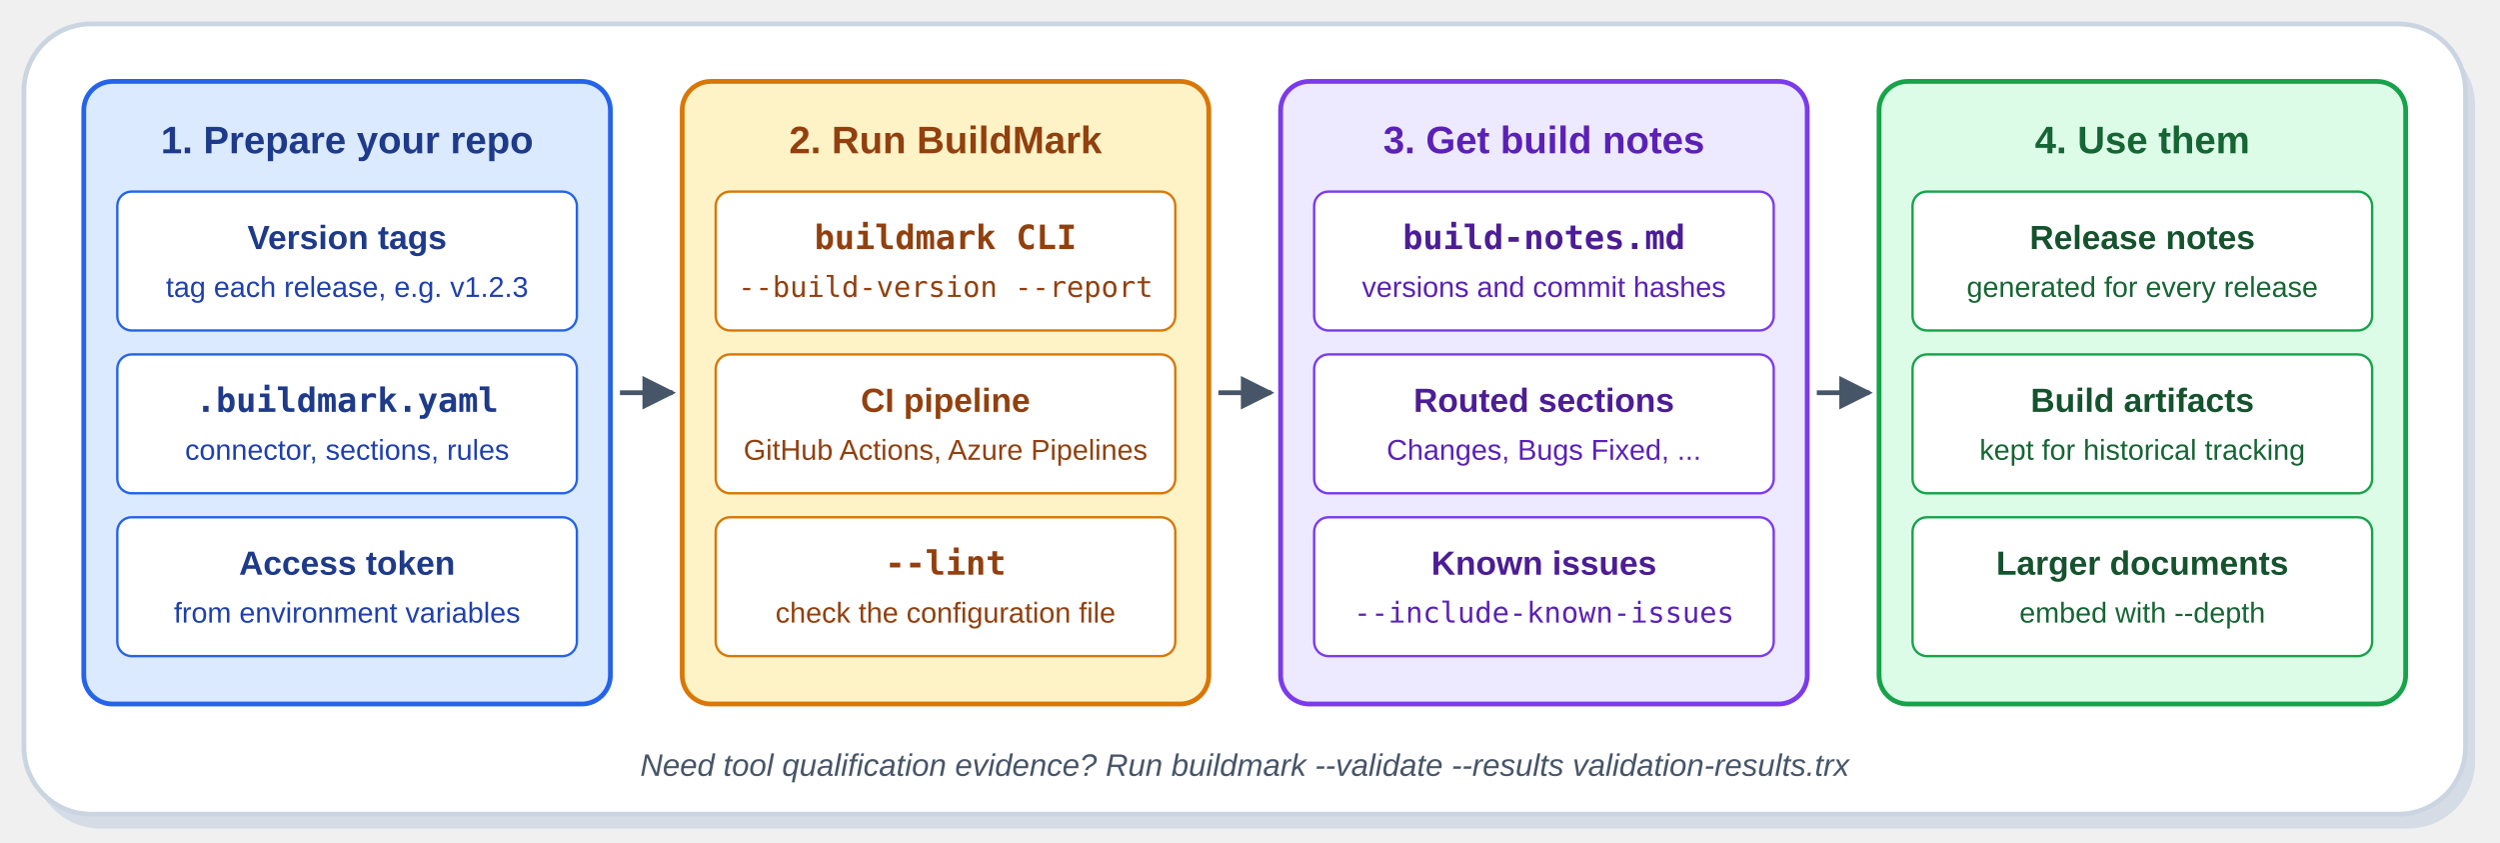
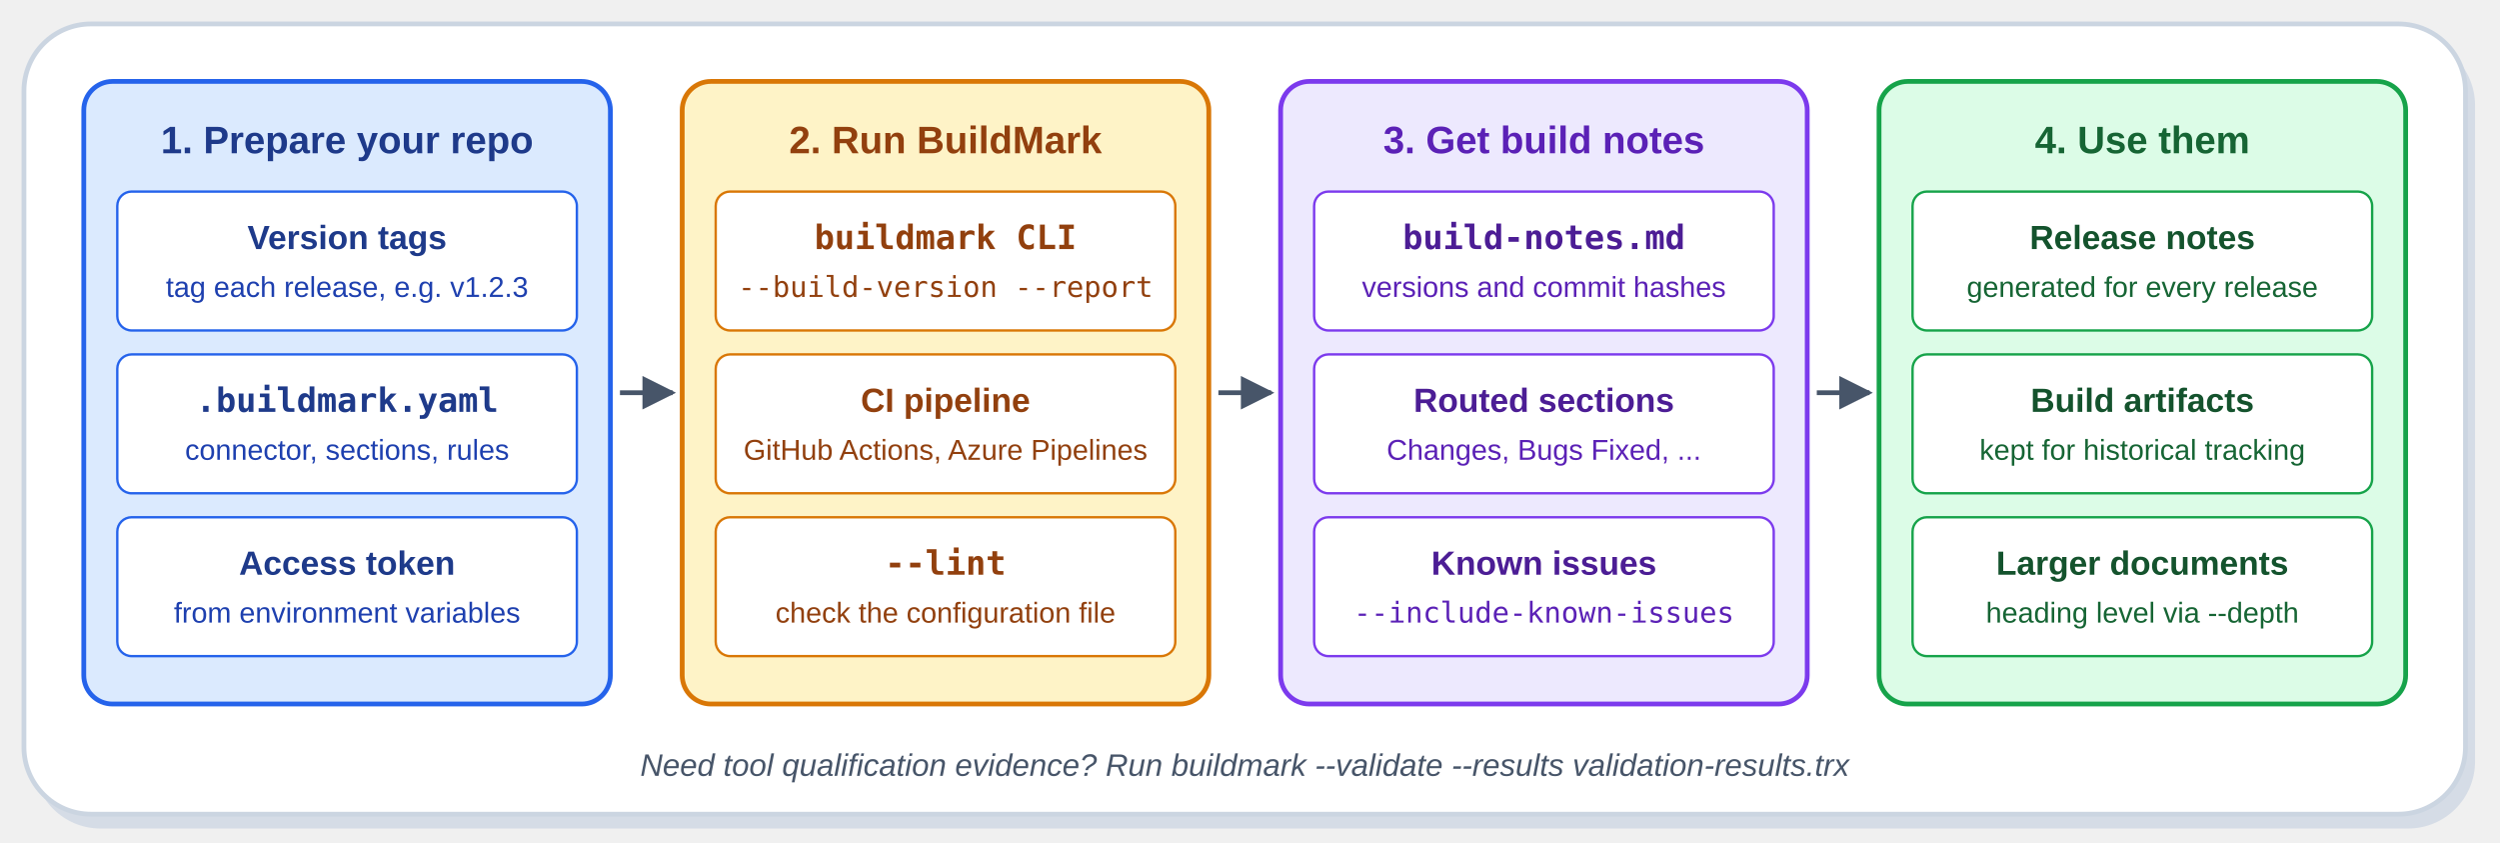
<svg xmlns="http://www.w3.org/2000/svg" width="1044" height="352" viewBox="0 0 1044 352" font-family="Segoe UI, Arial, sans-serif">
  <defs>
    <marker id="a" viewBox="0 0 10 10" refX="9" refY="5" markerWidth="7" markerHeight="7" orient="auto-start-reverse">
      <path d="M0,0 L10,5 L0,10 z" fill="#475569" />
    </marker>
  </defs>
  <rect x="14" y="16" width="1020" height="330" rx="28" fill="#d5dce6" />
  <rect x="10" y="10" width="1020" height="330" rx="28" fill="#ffffff" stroke="#cbd5e1" stroke-width="2" />
  <g transform="translate(35,34)">
    <rect x="0" y="0" width="220" height="260" rx="12" fill="#dbeafe" stroke="#2563eb" stroke-width="2" />
    <text x="110" y="30" font-size="16" font-weight="600" fill="#1e3a8a" text-anchor="middle">1. Prepare your repo</text>
    <rect x="14" y="46" width="192" height="58" rx="6" fill="#ffffff" stroke="#2563eb" />
    <text x="110" y="70" font-size="14" font-weight="600" fill="#1e3a8a" text-anchor="middle">Version tags</text>
    <text x="110" y="90" font-size="12" fill="#1e40af" text-anchor="middle">tag each release, e.g. v1.2.3</text>
    <rect x="14" y="114" width="192" height="58" rx="6" fill="#ffffff" stroke="#2563eb" />
    <text x="110" y="138" font-size="14" font-weight="600" font-family="Consolas, monospace" fill="#1e3a8a" text-anchor="middle">.buildmark.yaml</text>
    <text x="110" y="158" font-size="12" fill="#1e40af" text-anchor="middle">connector, sections, rules</text>
    <rect x="14" y="182" width="192" height="58" rx="6" fill="#ffffff" stroke="#2563eb" />
    <text x="110" y="206" font-size="14" font-weight="600" fill="#1e3a8a" text-anchor="middle">Access token</text>
    <text x="110" y="226" font-size="12" fill="#1e40af" text-anchor="middle">from environment variables</text>
    <line x1="224" y1="130" x2="246" y2="130" stroke="#475569" stroke-width="2" marker-end="url(#a)" />
    <rect x="250" y="0" width="220" height="260" rx="12" fill="#fef3c7" stroke="#d97706" stroke-width="2" />
    <text x="360" y="30" font-size="16" font-weight="600" fill="#92400e" text-anchor="middle">2. Run BuildMark</text>
    <rect x="264" y="46" width="192" height="58" rx="6" fill="#ffffff" stroke="#d97706" />
    <text x="360" y="70" font-size="14" font-weight="600" font-family="Consolas, monospace" fill="#92400e" text-anchor="middle">buildmark CLI</text>
    <text x="360" y="90" font-size="12" font-family="Consolas, monospace" fill="#92400e" text-anchor="middle">--build-version --report</text>
    <rect x="264" y="114" width="192" height="58" rx="6" fill="#ffffff" stroke="#d97706" />
    <text x="360" y="138" font-size="14" font-weight="600" fill="#92400e" text-anchor="middle">CI pipeline</text>
    <text x="360" y="158" font-size="12" fill="#92400e" text-anchor="middle">GitHub Actions, Azure Pipelines</text>
    <rect x="264" y="182" width="192" height="58" rx="6" fill="#ffffff" stroke="#d97706" />
    <text x="360" y="206" font-size="14" font-weight="600" font-family="Consolas, monospace" fill="#92400e" text-anchor="middle">--lint</text>
    <text x="360" y="226" font-size="12" fill="#92400e" text-anchor="middle">check the configuration file</text>
    <line x1="474" y1="130" x2="496" y2="130" stroke="#475569" stroke-width="2" marker-end="url(#a)" />
    <rect x="500" y="0" width="220" height="260" rx="12" fill="#ede9fe" stroke="#7c3aed" stroke-width="2" />
    <text x="610" y="30" font-size="16" font-weight="600" fill="#5b21b6" text-anchor="middle">3. Get build notes</text>
    <rect x="514" y="46" width="192" height="58" rx="6" fill="#ffffff" stroke="#7c3aed" />
    <text x="610" y="70" font-size="14" font-weight="600" font-family="Consolas, monospace" fill="#4c1d95" text-anchor="middle">build-notes.md</text>
    <text x="610" y="90" font-size="12" fill="#5b21b6" text-anchor="middle">versions and commit hashes</text>
    <rect x="514" y="114" width="192" height="58" rx="6" fill="#ffffff" stroke="#7c3aed" />
    <text x="610" y="138" font-size="14" font-weight="600" fill="#4c1d95" text-anchor="middle">Routed sections</text>
    <text x="610" y="158" font-size="12" fill="#5b21b6" text-anchor="middle">Changes, Bugs Fixed, ...</text>
    <rect x="514" y="182" width="192" height="58" rx="6" fill="#ffffff" stroke="#7c3aed" />
    <text x="610" y="206" font-size="14" font-weight="600" fill="#4c1d95" text-anchor="middle">Known issues</text>
    <text x="610" y="226" font-size="12" font-family="Consolas, monospace" fill="#5b21b6" text-anchor="middle">--include-known-issues</text>
    <line x1="724" y1="130" x2="746" y2="130" stroke="#475569" stroke-width="2" marker-end="url(#a)" />
    <rect x="750" y="0" width="220" height="260" rx="12" fill="#dcfce7" stroke="#16a34a" stroke-width="2" />
    <text x="860" y="30" font-size="16" font-weight="600" fill="#166534" text-anchor="middle">4. Use them</text>
    <rect x="764" y="46" width="192" height="58" rx="6" fill="#ffffff" stroke="#16a34a" />
    <text x="860" y="70" font-size="14" font-weight="600" fill="#14532d" text-anchor="middle">Release notes</text>
    <text x="860" y="90" font-size="12" fill="#166534" text-anchor="middle">generated for every release</text>
    <rect x="764" y="114" width="192" height="58" rx="6" fill="#ffffff" stroke="#16a34a" />
    <text x="860" y="138" font-size="14" font-weight="600" fill="#14532d" text-anchor="middle">Build artifacts</text>
    <text x="860" y="158" font-size="12" fill="#166534" text-anchor="middle">kept for historical tracking</text>
    <rect x="764" y="182" width="192" height="58" rx="6" fill="#ffffff" stroke="#16a34a" />
    <text x="860" y="206" font-size="14" font-weight="600" fill="#14532d" text-anchor="middle">Larger documents</text>
-     <text x="860" y="226" font-size="12" fill="#166534" text-anchor="middle">embed with --depth</text>
+     <text x="860" y="226" font-size="12" fill="#166534" text-anchor="middle">heading level via --depth</text>
    <text x="485" y="290" font-size="13" font-style="italic" fill="#475569" text-anchor="middle">Need tool qualification evidence? Run buildmark --validate --results validation-results.trx</text>
  </g>
</svg>
